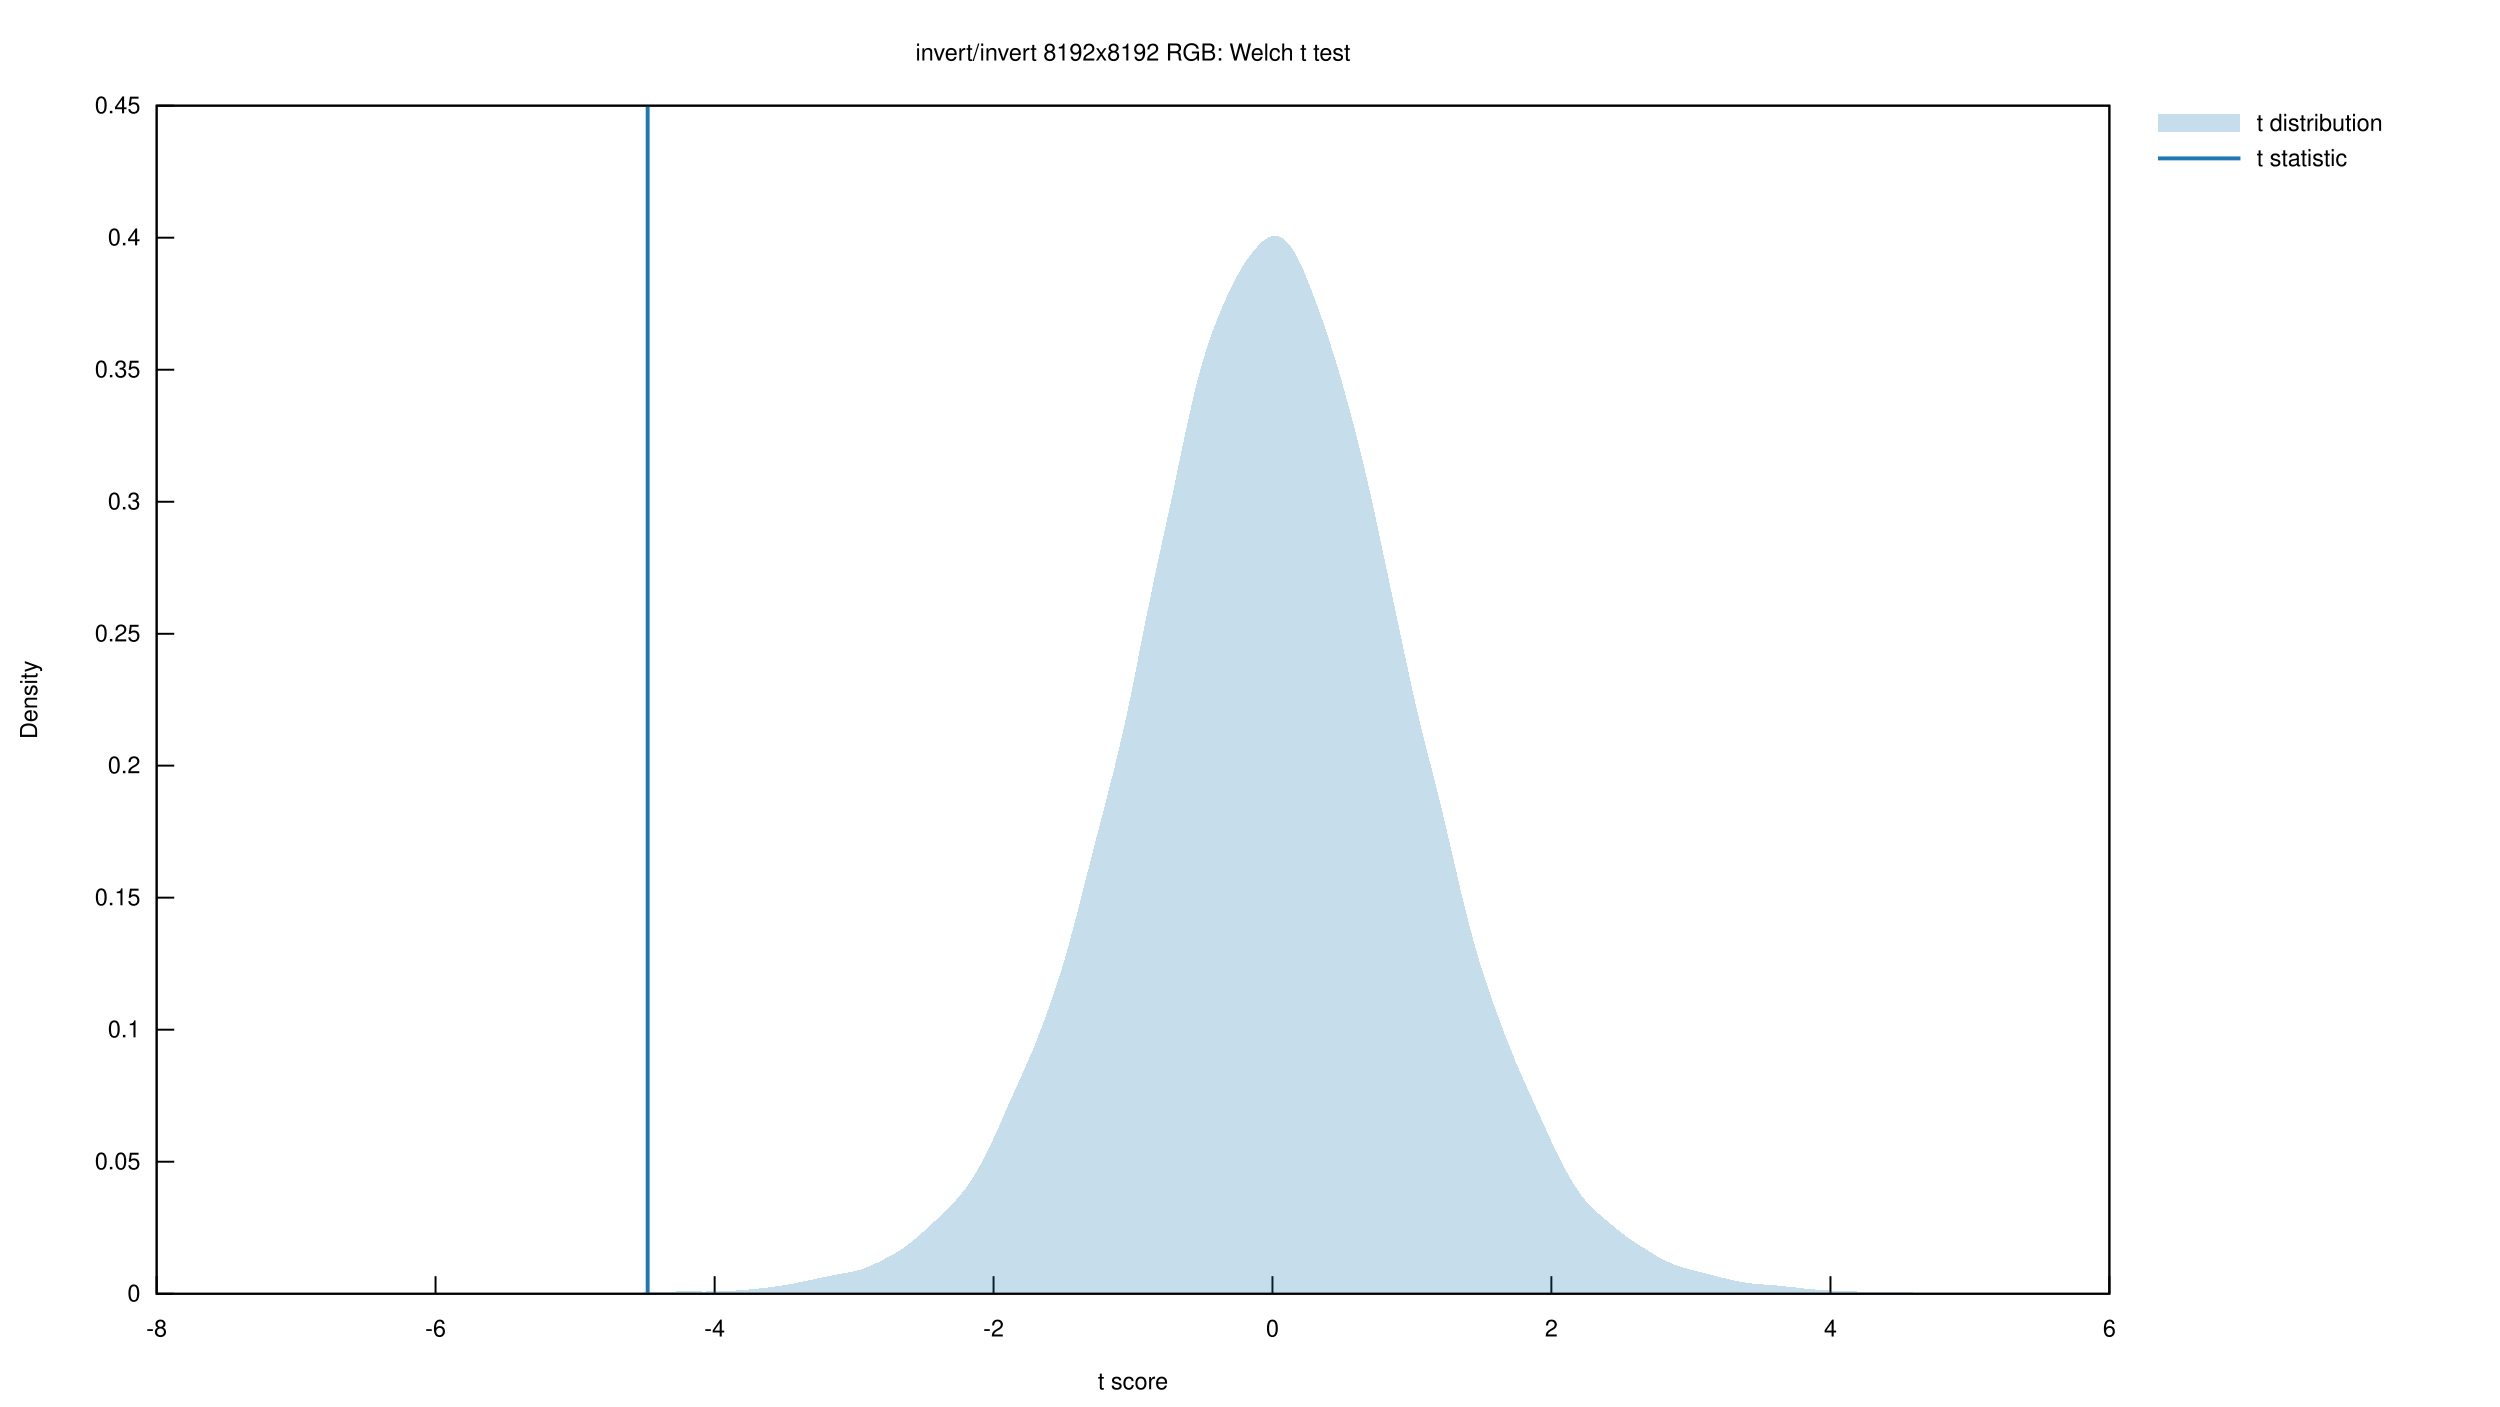
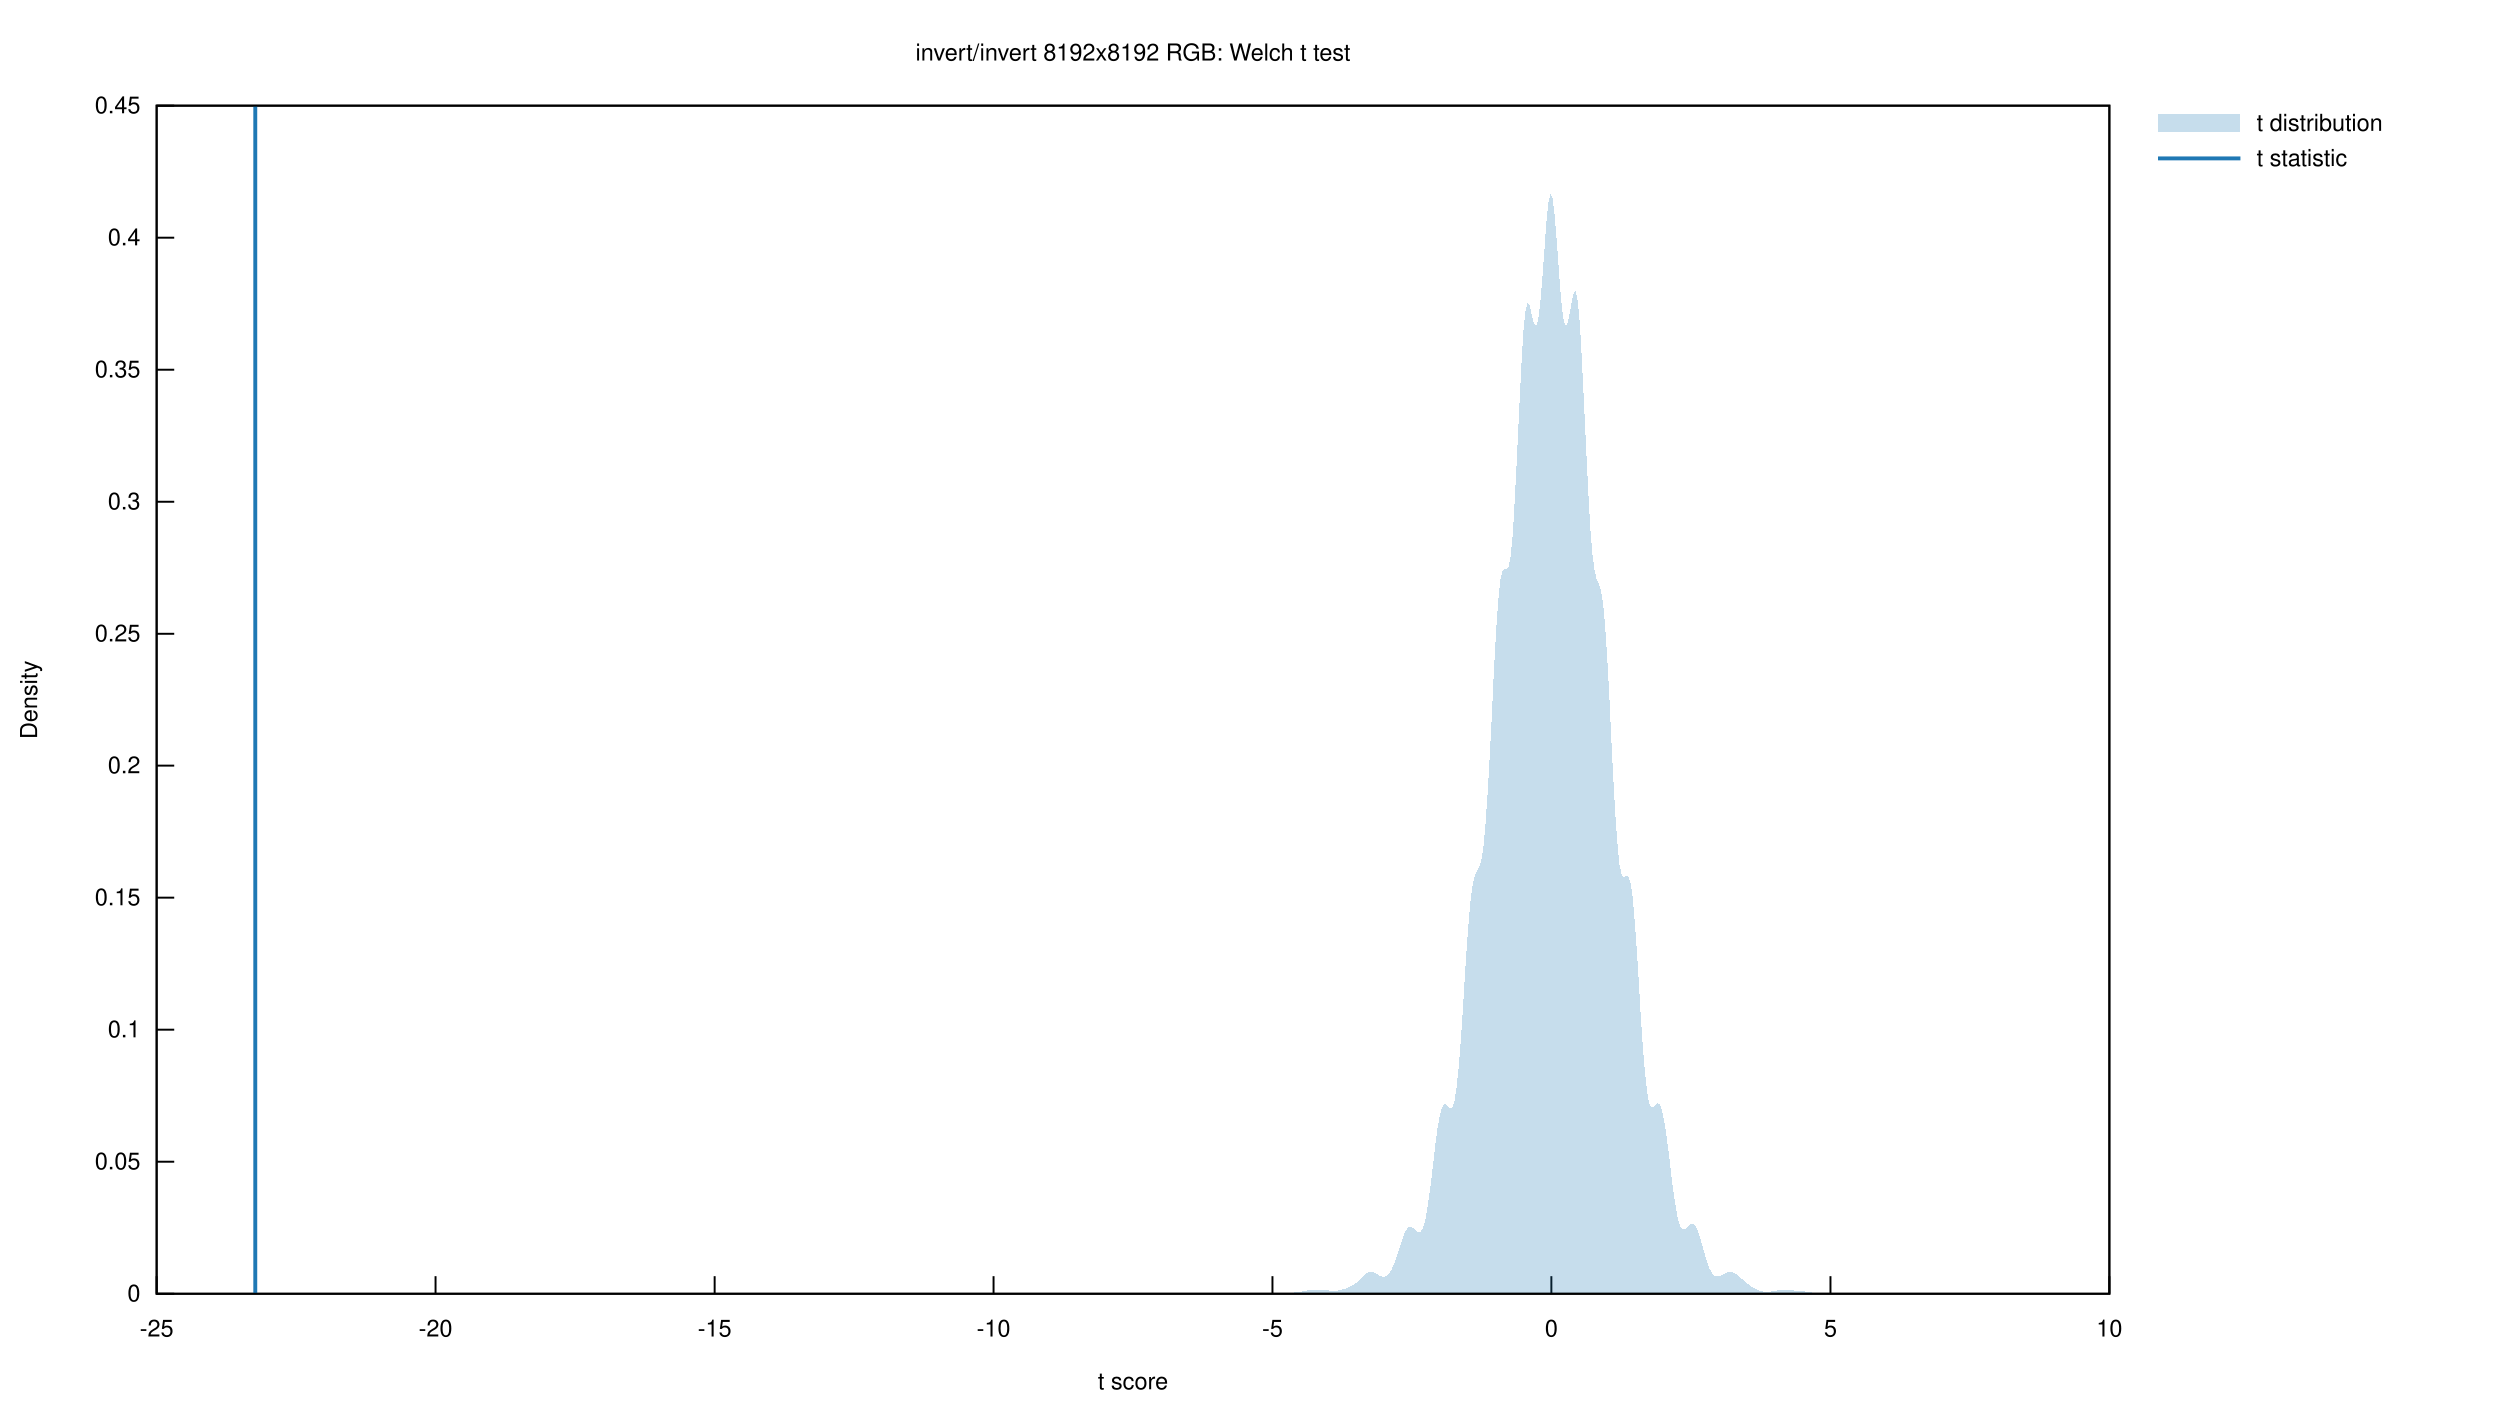
<svg xmlns="http://www.w3.org/2000/svg" xmlns:xlink="http://www.w3.org/1999/xlink" viewBox="0 0 1280 720">
  <g id="gnuplot_canvas">
    <rect x="0" y="0" width="1280" height="720" fill="none" />
    <defs>
      <circle id="gpDot" r="0.5" stroke-width="0.5" stroke="currentColor" />
      <path id="gpPt0" stroke-width="0.222" stroke="currentColor" d="M-1,0 h2 M0,-1 v2" />
      <path id="gpPt1" stroke-width="0.222" stroke="currentColor" d="M-1,-1 L1,1 M1,-1 L-1,1" />
      <path id="gpPt2" stroke-width="0.222" stroke="currentColor" d="M-1,0 L1,0 M0,-1 L0,1 M-1,-1 L1,1 M-1,1 L1,-1" />
      <rect id="gpPt3" stroke-width="0.222" stroke="currentColor" x="-1" y="-1" width="2" height="2" />
      <rect id="gpPt4" stroke-width="0.222" stroke="currentColor" fill="currentColor" x="-1" y="-1" width="2" height="2" />
      <circle id="gpPt5" stroke-width="0.222" stroke="currentColor" cx="0" cy="0" r="1" />
      <use xlink:href="#gpPt5" id="gpPt6" fill="currentColor" stroke="none" />
      <path id="gpPt7" stroke-width="0.222" stroke="currentColor" d="M0,-1.33 L-1.33,0.67 L1.33,0.67 z" />
      <use xlink:href="#gpPt7" id="gpPt8" fill="currentColor" stroke="none" />
      <use xlink:href="#gpPt7" id="gpPt9" stroke="currentColor" transform="rotate(180)" />
      <use xlink:href="#gpPt9" id="gpPt10" fill="currentColor" stroke="none" />
      <use xlink:href="#gpPt3" id="gpPt11" stroke="currentColor" transform="rotate(45)" />
      <use xlink:href="#gpPt11" id="gpPt12" fill="currentColor" stroke="none" />
      <path id="gpPt13" stroke-width="0.222" stroke="currentColor" d="M0,1.330 L1.265,0.411 L0.782,-1.067 L-0.782,-1.076 L-1.265,0.411 z" />
      <use xlink:href="#gpPt13" id="gpPt14" fill="currentColor" stroke="none" />
      <filter id="textbox" filterUnits="objectBoundingBox" x="0" y="0" height="1" width="1">
        <feFlood flood-color="white" flood-opacity="1" result="bgnd" />
        <feComposite in="SourceGraphic" in2="bgnd" operator="atop" />
      </filter>
      <filter id="greybox" filterUnits="objectBoundingBox" x="0" y="0" height="1" width="1">
        <feFlood flood-color="lightgrey" flood-opacity="1" result="grey" />
        <feComposite in="SourceGraphic" in2="grey" operator="atop" />
      </filter>
    </defs>
    <g fill="none" color="white" stroke="currentColor" stroke-width="1.00" stroke-linecap="butt" stroke-linejoin="miter">
</g>
    <g fill="none" color="black" stroke="currentColor" stroke-width="1.00" stroke-linecap="butt" stroke-linejoin="miter">
      <path stroke="black" d="M80.2,662.4 L89.2,662.4  " />
      <g transform="translate(71.9,666.3)" stroke="none" fill="black" font-family="Helvetica" font-size="12.00" text-anchor="end">
        <text>
          <tspan font-family="Helvetica"> 0</tspan>
        </text>
      </g>
    </g>
    <g fill="none" color="black" stroke="currentColor" stroke-width="1.00" stroke-linecap="butt" stroke-linejoin="miter">
      <path stroke="black" d="M80.2,594.8 L89.2,594.8  " />
      <g transform="translate(71.9,598.7)" stroke="none" fill="black" font-family="Helvetica" font-size="12.00" text-anchor="end">
        <text>
          <tspan font-family="Helvetica"> 0.05</tspan>
        </text>
      </g>
    </g>
    <g fill="none" color="black" stroke="currentColor" stroke-width="1.00" stroke-linecap="butt" stroke-linejoin="miter">
      <path stroke="black" d="M80.2,527.2 L89.2,527.2  " />
      <g transform="translate(71.9,531.1)" stroke="none" fill="black" font-family="Helvetica" font-size="12.00" text-anchor="end">
        <text>
          <tspan font-family="Helvetica"> 0.1</tspan>
        </text>
      </g>
    </g>
    <g fill="none" color="black" stroke="currentColor" stroke-width="1.00" stroke-linecap="butt" stroke-linejoin="miter">
      <path stroke="black" d="M80.2,459.6 L89.2,459.6  " />
      <g transform="translate(71.9,463.5)" stroke="none" fill="black" font-family="Helvetica" font-size="12.00" text-anchor="end">
        <text>
          <tspan font-family="Helvetica"> 0.15</tspan>
        </text>
      </g>
    </g>
    <g fill="none" color="black" stroke="currentColor" stroke-width="1.00" stroke-linecap="butt" stroke-linejoin="miter">
      <path stroke="black" d="M80.2,392.0 L89.2,392.0  " />
      <g transform="translate(71.9,395.9)" stroke="none" fill="black" font-family="Helvetica" font-size="12.00" text-anchor="end">
        <text>
          <tspan font-family="Helvetica"> 0.2</tspan>
        </text>
      </g>
    </g>
    <g fill="none" color="black" stroke="currentColor" stroke-width="1.00" stroke-linecap="butt" stroke-linejoin="miter">
      <path stroke="black" d="M80.2,324.5 L89.2,324.5  " />
      <g transform="translate(71.9,328.4)" stroke="none" fill="black" font-family="Helvetica" font-size="12.00" text-anchor="end">
        <text>
          <tspan font-family="Helvetica"> 0.25</tspan>
        </text>
      </g>
    </g>
    <g fill="none" color="black" stroke="currentColor" stroke-width="1.00" stroke-linecap="butt" stroke-linejoin="miter">
      <path stroke="black" d="M80.2,256.9 L89.2,256.9  " />
      <g transform="translate(71.9,260.8)" stroke="none" fill="black" font-family="Helvetica" font-size="12.00" text-anchor="end">
        <text>
          <tspan font-family="Helvetica"> 0.3</tspan>
        </text>
      </g>
    </g>
    <g fill="none" color="black" stroke="currentColor" stroke-width="1.00" stroke-linecap="butt" stroke-linejoin="miter">
      <path stroke="black" d="M80.2,189.3 L89.2,189.3  " />
      <g transform="translate(71.9,193.2)" stroke="none" fill="black" font-family="Helvetica" font-size="12.00" text-anchor="end">
        <text>
          <tspan font-family="Helvetica"> 0.35</tspan>
        </text>
      </g>
    </g>
    <g fill="none" color="black" stroke="currentColor" stroke-width="1.00" stroke-linecap="butt" stroke-linejoin="miter">
      <path stroke="black" d="M80.2,121.7 L89.2,121.7  " />
      <g transform="translate(71.9,125.6)" stroke="none" fill="black" font-family="Helvetica" font-size="12.00" text-anchor="end">
        <text>
          <tspan font-family="Helvetica"> 0.4</tspan>
        </text>
      </g>
    </g>
    <g fill="none" color="black" stroke="currentColor" stroke-width="1.00" stroke-linecap="butt" stroke-linejoin="miter">
      <path stroke="black" d="M80.2,54.1 L89.2,54.1  " />
      <g transform="translate(71.9,58.0)" stroke="none" fill="black" font-family="Helvetica" font-size="12.00" text-anchor="end">
        <text>
          <tspan font-family="Helvetica"> 0.45</tspan>
        </text>
      </g>
    </g>
    <g fill="none" color="black" stroke="currentColor" stroke-width="1.00" stroke-linecap="butt" stroke-linejoin="miter">
      <path stroke="black" d="M80.2,662.4 L80.2,653.4  " />
      <g transform="translate(80.2,684.3)" stroke="none" fill="black" font-family="Helvetica" font-size="12.00" text-anchor="middle">
        <text>
-           <tspan font-family="Helvetica">-8</tspan>
+           <tspan font-family="Helvetica">-25</tspan>
        </text>
      </g>
    </g>
    <g fill="none" color="black" stroke="currentColor" stroke-width="1.00" stroke-linecap="butt" stroke-linejoin="miter">
      <path stroke="black" d="M223.0,662.4 L223.0,653.4  " />
      <g transform="translate(223.0,684.3)" stroke="none" fill="black" font-family="Helvetica" font-size="12.00" text-anchor="middle">
        <text>
-           <tspan font-family="Helvetica">-6</tspan>
+           <tspan font-family="Helvetica">-20</tspan>
        </text>
      </g>
    </g>
    <g fill="none" color="black" stroke="currentColor" stroke-width="1.00" stroke-linecap="butt" stroke-linejoin="miter">
      <path stroke="black" d="M365.9,662.4 L365.9,653.4  " />
      <g transform="translate(365.9,684.3)" stroke="none" fill="black" font-family="Helvetica" font-size="12.00" text-anchor="middle">
        <text>
-           <tspan font-family="Helvetica">-4</tspan>
+           <tspan font-family="Helvetica">-15</tspan>
        </text>
      </g>
    </g>
    <g fill="none" color="black" stroke="currentColor" stroke-width="1.00" stroke-linecap="butt" stroke-linejoin="miter">
      <path stroke="black" d="M508.7,662.4 L508.7,653.4  " />
      <g transform="translate(508.7,684.3)" stroke="none" fill="black" font-family="Helvetica" font-size="12.00" text-anchor="middle">
        <text>
-           <tspan font-family="Helvetica">-2</tspan>
+           <tspan font-family="Helvetica">-10</tspan>
        </text>
      </g>
    </g>
    <g fill="none" color="black" stroke="currentColor" stroke-width="1.00" stroke-linecap="butt" stroke-linejoin="miter">
      <path stroke="black" d="M651.5,662.4 L651.5,653.4  " />
      <g transform="translate(651.5,684.3)" stroke="none" fill="black" font-family="Helvetica" font-size="12.00" text-anchor="middle">
        <text>
-           <tspan font-family="Helvetica"> 0</tspan>
+           <tspan font-family="Helvetica">-5</tspan>
        </text>
      </g>
    </g>
    <g fill="none" color="black" stroke="currentColor" stroke-width="1.00" stroke-linecap="butt" stroke-linejoin="miter">
      <path stroke="black" d="M794.3,662.4 L794.3,653.4  " />
      <g transform="translate(794.3,684.3)" stroke="none" fill="black" font-family="Helvetica" font-size="12.00" text-anchor="middle">
        <text>
-           <tspan font-family="Helvetica"> 2</tspan>
+           <tspan font-family="Helvetica"> 0</tspan>
        </text>
      </g>
    </g>
    <g fill="none" color="black" stroke="currentColor" stroke-width="1.00" stroke-linecap="butt" stroke-linejoin="miter">
      <path stroke="black" d="M937.2,662.4 L937.2,653.4  " />
      <g transform="translate(937.2,684.3)" stroke="none" fill="black" font-family="Helvetica" font-size="12.00" text-anchor="middle">
        <text>
-           <tspan font-family="Helvetica"> 4</tspan>
+           <tspan font-family="Helvetica"> 5</tspan>
        </text>
      </g>
    </g>
    <g fill="none" color="black" stroke="currentColor" stroke-width="1.00" stroke-linecap="butt" stroke-linejoin="miter">
      <path stroke="black" d="M1080.0,662.4 L1080.0,653.4  " />
      <g transform="translate(1080.0,684.3)" stroke="none" fill="black" font-family="Helvetica" font-size="12.00" text-anchor="middle">
        <text>
-           <tspan font-family="Helvetica"> 6</tspan>
+           <tspan font-family="Helvetica"> 10</tspan>
        </text>
      </g>
    </g>
    <g fill="none" color="black" stroke="currentColor" stroke-width="1.00" stroke-linecap="butt" stroke-linejoin="miter">
</g>
    <g fill="none" color="black" stroke="currentColor" stroke-width="1.00" stroke-linecap="butt" stroke-linejoin="miter">
      <path stroke="black" d="M80.2,54.1 L80.2,662.4 L1080.0,662.4 L1080.0,54.1 L80.2,54.1 Z  " />
    </g>
    <g fill="none" color="black" stroke="currentColor" stroke-width="1.00" stroke-linecap="butt" stroke-linejoin="miter">
      <g transform="translate(19.0,358.3) rotate(270)" stroke="none" fill="black" font-family="Helvetica" font-size="12.00" text-anchor="middle">
        <text>
          <tspan font-family="Helvetica">Density</tspan>
        </text>
      </g>
    </g>
    <g fill="none" color="black" stroke="currentColor" stroke-width="1.00" stroke-linecap="butt" stroke-linejoin="miter">
      <g transform="translate(580.1,711.3)" stroke="none" fill="black" font-family="Helvetica" font-size="12.00" text-anchor="middle">
        <text>
          <tspan font-family="Helvetica">t score</tspan>
        </text>
      </g>
    </g>
    <g fill="none" color="black" stroke="currentColor" stroke-width="1.00" stroke-linecap="butt" stroke-linejoin="miter">
      <g transform="translate(580.1,31.0)" stroke="none" fill="black" font-family="Helvetica" font-size="12.00" text-anchor="middle">
        <text>
          <tspan font-family="Helvetica">invert/invert 8192x8192 RGB: Welch t test</tspan>
        </text>
      </g>
    </g>
    <g fill="none" color="black" stroke="currentColor" stroke-width="1.00" stroke-linecap="butt" stroke-linejoin="miter">
</g>
    <g id="gnuplot_plot_1">
      <g fill="none" color="black" stroke="currentColor" stroke-width="1.00" stroke-linecap="butt" stroke-linejoin="miter">
        <g transform="translate(1155.4,67.0)" stroke="none" fill="black" font-family="Helvetica" font-size="12.00" text-anchor="start">
          <text>
            <tspan font-family="Helvetica">t distribution</tspan>
          </text>
        </g>
      </g>
      <g fill="none" color="black" stroke="currentColor" stroke-width="1.00" stroke-linecap="butt" stroke-linejoin="miter">
        <g stroke="none" shape-rendering="crispEdges">
          <polygon fill="rgb( 31, 120, 180)" fill-opacity="0.25" points="1104.9,67.6 1147.1,67.6 1147.1,58.6 1104.9,58.6 " />
-           <polygon fill="rgb( 31, 120, 180)" fill-opacity="0.25" points="133.6,662.4 135.5,662.4 137.4,662.4 139.3,662.4 141.2,662.4 143.1,662.4 145.0,662.4 146.9,662.4 148.7,662.4 150.6,662.4 152.5,662.4 154.4,662.4 156.3,662.4 158.2,662.4 160.1,662.4 162.0,662.4 163.9,662.4 165.8,662.4 167.6,662.4 169.5,662.4 171.4,662.4 173.3,662.4 175.2,662.4 177.1,662.4 179.0,662.4 180.9,662.4 182.8,662.4 184.6,662.4 186.5,662.4 188.4,662.4 190.3,662.4 192.2,662.4 194.1,662.4 196.0,662.4 197.9,662.4 199.8,662.4 201.6,662.4 203.5,662.4 205.4,662.4 207.3,662.4 209.2,662.4 211.1,662.4 213.0,662.4 214.9,662.4 216.8,662.4 218.6,662.4 220.5,662.4 222.4,662.4 224.3,662.3 226.2,662.3 228.1,662.3 230.0,662.3 231.9,662.3 233.8,662.3 235.6,662.3 237.5,662.3 239.4,662.3 241.3,662.3 243.2,662.3 245.1,662.3 247.0,662.3 248.9,662.3 250.8,662.3 252.7,662.3 254.5,662.2 256.4,662.2 258.3,662.2 260.2,662.2 262.1,662.2 264.0,662.2 265.9,662.2 267.8,662.2 269.7,662.2 271.5,662.2 273.4,662.2 275.3,662.2 277.2,662.2 279.1,662.2 281.0,662.2 282.9,662.2 284.8,662.2 286.7,662.2 288.5,662.2 290.4,662.2 292.3,662.2 294.2,662.1 296.1,662.1 298.0,662.1 299.9,662.0 301.8,662.0 303.7,662.0 305.5,661.9 307.4,661.9 309.3,661.9 311.2,661.8 313.1,661.8 315.0,661.8 316.9,661.8 318.8,661.8 320.7,661.8 322.5,661.8 324.4,661.8 326.3,661.8 328.2,661.8 330.1,661.7 332.0,661.7 333.9,661.7 335.8,661.6 337.7,661.5 339.6,661.5 341.4,661.4 343.3,661.3 345.2,661.3 347.1,661.2 349.0,661.2 350.9,661.2 352.8,661.2 354.7,661.2 356.6,661.2 358.4,661.2 360.3,661.3 362.2,661.2 364.1,661.2 366.0,661.2 367.9,661.2 369.8,661.1 371.7,661.0 373.6,660.9 375.4,660.8 377.3,660.7 379.2,660.6 381.1,660.4 383.0,660.3 384.9,660.1 386.8,659.9 388.7,659.7 390.6,659.5 392.4,659.3 394.3,659.0 396.2,658.8 398.1,658.5 400.0,658.2 401.9,657.9 403.8,657.6 405.7,657.3 407.6,656.9 409.4,656.5 411.3,656.1 413.2,655.7 415.1,655.3 417.0,654.9 418.9,654.5 420.8,654.1 422.7,653.7 424.6,653.3 426.5,652.9 428.3,652.6 430.2,652.2 432.1,651.9 434.0,651.6 435.9,651.2 437.8,650.8 439.7,650.3 441.6,649.7 443.5,649.0 445.3,648.2 447.2,647.4 449.1,646.5 451.0,645.6 452.9,644.6 454.8,643.6 456.7,642.6 458.6,641.5 460.5,640.3 462.3,639.1 464.2,637.7 466.1,636.3 468.0,634.8 469.9,633.2 471.8,631.5 473.7,629.8 475.6,628.1 477.5,626.3 479.3,624.6 481.2,622.8 483.1,621.0 485.0,619.1 486.9,617.2 488.8,615.2 490.7,613.0 492.6,610.8 494.5,608.3 496.3,605.7 498.2,602.8 500.1,599.7 502.0,596.3 503.9,592.8 505.8,589.0 507.7,585.0 509.6,580.9 511.5,576.7 513.4,572.4 515.2,568.1 517.1,563.8 519.0,559.6 520.9,555.4 522.8,551.2 524.7,546.9 526.6,542.6 528.5,538.2 530.4,533.6 532.2,528.8 534.1,523.9 536.0,518.7 537.9,513.4 539.8,507.9 541.7,502.1 543.6,496.1 545.5,489.8 547.4,483.1 549.2,476.2 551.1,469.1 553.0,461.7 554.9,454.2 556.8,446.7 558.7,439.2 560.6,431.8 562.5,424.6 564.4,417.4 566.2,410.2 568.1,403.0 570.0,395.5 571.9,387.8 573.8,379.7 575.7,371.3 577.6,362.5 579.5,353.4 581.4,344.1 583.2,334.6 585.1,325.1 587.0,315.6 588.9,306.3 590.8,297.1 592.7,288.2 594.6,279.4 596.5,270.7 598.4,262.0 600.3,253.3 602.1,244.4 604.0,235.4 605.9,226.4 607.8,217.5 609.7,209.0 611.6,200.8 613.5,193.3 615.4,186.4 617.3,180.1 619.1,174.4 621.0,169.1 622.9,164.2 624.8,159.5 626.7,155.1 628.6,150.9 630.5,146.9 632.4,143.2 634.3,139.7 636.1,136.5 638.0,133.6 639.9,130.9 641.8,128.5 643.7,126.3 645.6,124.3 647.5,122.7 649.4,121.6 651.3,120.8 653.1,120.7 655.0,121.1 656.9,122.1 658.8,123.8 660.7,126.1 662.6,128.9 664.5,132.3 666.4,136.2 668.3,140.5 670.1,145.1 672.0,150.0 673.9,155.0 675.8,160.3 677.7,165.7 679.6,171.3 681.5,177.2 683.4,183.2 685.3,189.5 687.2,196.0 689.0,202.6 690.9,209.4 692.8,216.5 694.7,223.8 696.6,231.4 698.5,239.2 700.4,247.4 702.3,255.8 704.2,264.3 706.0,273.0 707.9,281.8 709.8,290.7 711.7,299.7 713.6,308.6 715.5,317.6 717.4,326.6 719.3,335.5 721.2,344.2 723.0,352.7 724.9,361.0 726.8,369.0 728.7,376.7 730.6,384.3 732.5,391.7 734.4,399.1 736.3,406.6 738.2,414.3 740.0,422.1 741.9,430.2 743.8,438.3 745.7,446.5 747.6,454.7 749.5,462.6 751.4,470.2 753.3,477.5 755.2,484.3 757.0,490.7 758.9,496.7 760.8,502.5 762.7,508.1 764.6,513.6 766.5,518.9 768.4,524.1 770.3,529.2 772.2,534.1 774.1,538.8 775.9,543.4 777.8,547.8 779.7,552.0 781.6,556.3 783.5,560.5 785.4,564.7 787.3,568.9 789.2,573.1 791.1,577.3 792.9,581.4 794.8,585.4 796.7,589.4 798.6,593.2 800.5,597.0 802.4,600.5 804.3,603.9 806.2,607.0 808.1,609.9 809.9,612.4 811.8,614.7 813.7,616.8 815.6,618.7 817.5,620.5 819.4,622.2 821.3,623.8 823.2,625.4 825.1,627.0 826.9,628.6 828.8,630.1 830.7,631.6 832.6,633.0 834.5,634.3 836.4,635.6 838.3,636.8 840.2,638.1 842.1,639.3 843.9,640.5 845.8,641.6 847.7,642.8 849.6,643.9 851.5,644.9 853.4,645.8 855.3,646.6 857.2,647.4 859.1,648.1 861.0,648.7 862.8,649.2 864.7,649.8 866.6,650.3 868.5,650.8 870.4,651.2 872.3,651.7 874.2,652.2 876.1,652.7 878.0,653.2 879.8,653.7 881.7,654.2 883.6,654.6 885.5,655.1 887.4,655.5 889.3,655.9 891.2,656.3 893.1,656.6 895.0,656.9 896.8,657.1 898.7,657.3 900.6,657.5 902.5,657.6 904.4,657.8 906.3,657.9 908.2,658.0 910.1,658.2 912.0,658.4 913.8,658.6 915.7,658.8 917.6,659.0 919.5,659.2 921.4,659.5 923.3,659.7 925.2,659.9 927.1,660.1 929.0,660.2 930.8,660.4 932.7,660.5 934.6,660.6 936.5,660.7 938.4,660.8 940.3,660.9 942.2,661.0 944.1,661.0 946.0,661.1 947.9,661.2 949.7,661.2 951.6,661.3 953.5,661.4 955.4,661.5 957.3,661.6 959.2,661.6 961.1,661.7 963.0,661.7 964.9,661.7 966.7,661.7 968.6,661.7 970.5,661.7 972.4,661.7 974.3,661.7 976.2,661.7 978.1,661.7 980.0,661.8 981.9,661.8 983.7,661.9 985.6,661.9 987.5,662.0 989.4,662.1 991.3,662.1 993.2,662.1 995.1,662.2 997.0,662.2 998.9,662.2 1000.7,662.2 1002.6,662.2 1004.5,662.2 1006.4,662.2 1008.3,662.2 1010.2,662.2 1012.1,662.2 1014.0,662.2 1015.9,662.2 1017.8,662.2 1019.6,662.2 1021.5,662.2 1023.4,662.2 1025.3,662.2 1027.2,662.2 1029.1,662.2 1031.0,662.2 1032.9,662.2 1034.8,662.2 1036.6,662.2 1038.5,662.2 1040.4,662.2 1042.3,662.2 1044.2,662.2 1046.1,662.2 1048.0,662.3 1049.9,662.3 1051.8,662.3 1053.6,662.3 1055.5,662.3 1057.4,662.3 1059.3,662.3 1061.2,662.4 1063.1,662.4 1065.0,662.4 1066.9,662.4 1068.8,662.4 1070.6,662.4 1072.5,662.4 1074.4,662.4 1076.3,662.4 1076.3,662.4 1074.4,662.4 1072.5,662.4 1070.6,662.4 1068.8,662.4 1066.9,662.4 1065.0,662.4 1063.1,662.4 1061.2,662.4 1059.3,662.4 1057.4,662.4 1055.5,662.4 1053.6,662.4 1051.8,662.4 1049.9,662.4 1048.0,662.4 1046.1,662.4 1044.2,662.4 1042.3,662.4 1040.4,662.4 1038.5,662.4 1036.6,662.4 1034.8,662.4 1032.9,662.4 1031.0,662.4 1029.1,662.4 1027.2,662.4 1025.3,662.4 1023.4,662.4 1021.5,662.4 1019.6,662.4 1017.8,662.4 1015.9,662.4 1014.0,662.4 1012.1,662.4 1010.2,662.4 1008.3,662.4 1006.4,662.4 1004.5,662.4 1002.6,662.4 1000.7,662.4 998.9,662.4 997.0,662.4 995.1,662.4 993.2,662.4 991.3,662.4 989.4,662.4 987.5,662.4 985.6,662.4 983.7,662.4 981.9,662.4 980.0,662.4 978.1,662.4 976.2,662.4 974.3,662.4 972.4,662.4 970.5,662.4 968.6,662.4 966.7,662.4 964.9,662.4 963.0,662.4 961.1,662.4 959.2,662.4 957.3,662.4 955.4,662.4 953.5,662.4 951.6,662.4 949.7,662.4 947.9,662.4 946.0,662.4 944.1,662.4 942.2,662.4 940.3,662.4 938.4,662.4 936.5,662.4 934.6,662.4 932.7,662.4 930.8,662.4 929.0,662.4 927.1,662.4 925.2,662.4 923.3,662.4 921.4,662.4 919.5,662.4 917.6,662.4 915.7,662.4 913.8,662.4 912.0,662.4 910.1,662.4 908.2,662.4 906.3,662.4 904.4,662.4 902.5,662.4 900.6,662.4 898.7,662.4 896.8,662.4 895.0,662.4 893.1,662.4 891.2,662.4 889.3,662.4 887.4,662.4 885.5,662.4 883.6,662.4 881.7,662.4 879.8,662.4 878.0,662.4 876.1,662.4 874.2,662.4 872.3,662.4 870.4,662.4 868.5,662.4 866.6,662.4 864.7,662.4 862.8,662.4 861.0,662.4 859.1,662.4 857.2,662.4 855.3,662.4 853.4,662.4 851.5,662.4 849.6,662.4 847.7,662.4 845.8,662.4 843.9,662.4 842.1,662.4 840.2,662.4 838.3,662.4 836.4,662.4 834.5,662.4 832.6,662.4 830.7,662.4 828.8,662.4 826.9,662.4 825.1,662.4 823.2,662.4 821.3,662.4 819.4,662.4 817.5,662.4 815.6,662.4 813.7,662.4 811.8,662.4 809.9,662.4 808.1,662.4 806.2,662.4 804.3,662.4 802.4,662.4 800.5,662.4 798.6,662.4 796.7,662.4 794.8,662.4 792.9,662.4 791.1,662.4 789.2,662.4 787.3,662.4 785.4,662.4 783.5,662.4 781.6,662.4 779.7,662.4 777.8,662.4 775.9,662.4 774.1,662.4 772.2,662.4 770.3,662.4 768.4,662.4 766.5,662.4 764.6,662.4 762.7,662.4 760.8,662.4 758.9,662.4 757.0,662.4 755.2,662.4 753.3,662.4 751.4,662.4 749.5,662.4 747.6,662.4 745.7,662.4 743.8,662.4 741.9,662.4 740.0,662.4 738.2,662.4 736.3,662.4 734.4,662.4 732.5,662.4 730.6,662.4 728.7,662.4 726.8,662.4 724.9,662.4 723.0,662.4 721.2,662.4 719.3,662.4 717.4,662.4 715.5,662.4 713.6,662.4 711.7,662.4 709.8,662.4 707.9,662.4 706.0,662.4 704.2,662.4 702.3,662.4 700.4,662.4 698.5,662.4 696.6,662.4 694.7,662.4 692.8,662.4 690.9,662.4 689.0,662.4 687.2,662.4 685.3,662.4 683.4,662.4 681.5,662.4 679.6,662.4 677.7,662.4 675.8,662.4 673.9,662.4 672.0,662.4 670.1,662.4 668.3,662.4 666.4,662.4 664.5,662.4 662.6,662.4 660.7,662.4 658.8,662.4 656.9,662.4 655.0,662.4 653.1,662.4 651.3,662.4 649.4,662.4 647.5,662.4 645.6,662.4 643.7,662.4 641.8,662.4 639.9,662.4 638.0,662.4 636.1,662.4 634.3,662.4 632.4,662.4 630.5,662.4 628.6,662.4 626.7,662.4 624.8,662.4 622.9,662.4 621.0,662.4 619.1,662.4 617.3,662.4 615.4,662.4 613.5,662.4 611.6,662.4 609.7,662.4 607.8,662.4 605.9,662.4 604.0,662.4 602.1,662.4 600.3,662.4 598.4,662.4 596.5,662.4 594.6,662.4 592.7,662.4 590.8,662.4 588.9,662.4 587.0,662.4 585.1,662.4 583.2,662.4 581.4,662.4 579.5,662.4 577.6,662.4 575.7,662.4 573.8,662.4 571.9,662.4 570.0,662.4 568.1,662.4 566.2,662.4 564.4,662.4 562.5,662.4 560.6,662.4 558.7,662.4 556.8,662.4 554.9,662.4 553.0,662.4 551.1,662.4 549.2,662.4 547.4,662.4 545.5,662.4 543.6,662.4 541.7,662.4 539.8,662.4 537.9,662.4 536.0,662.4 534.1,662.4 532.2,662.4 530.4,662.4 528.5,662.4 526.6,662.4 524.7,662.4 522.8,662.4 520.9,662.4 519.0,662.4 517.1,662.4 515.2,662.4 513.4,662.4 511.5,662.4 509.6,662.4 507.7,662.4 505.8,662.4 503.9,662.4 502.0,662.4 500.1,662.4 498.2,662.4 496.3,662.4 494.5,662.4 492.6,662.4 490.7,662.4 488.8,662.4 486.9,662.4 485.0,662.4 483.1,662.4 481.2,662.4 479.3,662.4 477.5,662.4 475.6,662.4 473.7,662.4 471.8,662.4 469.9,662.4 468.0,662.4 466.1,662.4 464.2,662.4 462.3,662.4 460.5,662.4 458.6,662.4 456.7,662.4 454.8,662.4 452.9,662.4 451.0,662.4 449.1,662.4 447.2,662.4 445.3,662.4 443.5,662.4 441.6,662.4 439.7,662.4 437.8,662.4 435.9,662.4 434.0,662.4 432.1,662.4 430.2,662.4 428.3,662.4 426.5,662.4 424.6,662.4 422.7,662.4 420.8,662.4 418.9,662.4 417.0,662.4 415.1,662.4 413.2,662.4 411.3,662.4 409.4,662.4 407.6,662.4 405.7,662.4 403.8,662.4 401.9,662.4 400.0,662.4 398.1,662.4 396.2,662.4 394.3,662.4 392.4,662.4 390.6,662.4 388.7,662.4 386.8,662.4 384.9,662.4 383.0,662.4 381.1,662.4 379.2,662.4 377.3,662.4 375.4,662.4 373.6,662.4 371.7,662.4 369.8,662.4 367.9,662.4 366.0,662.4 364.1,662.4 362.2,662.4 360.3,662.4 358.4,662.4 356.6,662.4 354.7,662.4 352.8,662.4 350.9,662.4 349.0,662.4 347.1,662.4 345.2,662.4 343.3,662.4 341.4,662.4 339.6,662.4 337.7,662.4 335.8,662.4 333.9,662.4 332.0,662.4 330.1,662.4 328.2,662.4 326.3,662.4 324.4,662.4 322.5,662.4 320.7,662.4 318.8,662.4 316.9,662.4 315.0,662.4 313.1,662.4 311.2,662.4 309.3,662.4 307.4,662.4 305.5,662.4 303.7,662.4 301.8,662.4 299.9,662.4 298.0,662.4 296.1,662.4 294.2,662.4 292.3,662.4 290.4,662.4 288.5,662.4 286.7,662.4 284.8,662.4 282.9,662.4 281.0,662.4 279.1,662.4 277.2,662.4 275.3,662.4 273.4,662.4 271.5,662.4 269.7,662.4 267.8,662.4 265.9,662.4 264.0,662.4 262.1,662.4 260.2,662.4 258.3,662.4 256.4,662.4 254.5,662.4 252.7,662.4 250.8,662.4 248.9,662.4 247.0,662.4 245.1,662.4 243.2,662.4 241.3,662.4 239.4,662.4 237.5,662.4 235.6,662.4 233.8,662.4 231.9,662.4 230.0,662.4 228.1,662.4 226.2,662.4 224.3,662.4 222.4,662.4 220.5,662.4 218.6,662.4 216.8,662.4 214.9,662.4 213.0,662.4 211.1,662.4 209.2,662.4 207.3,662.4 205.4,662.4 203.5,662.4 201.6,662.4 199.8,662.4 197.9,662.4 196.0,662.4 194.1,662.4 192.2,662.4 190.3,662.4 188.4,662.4 186.5,662.4 184.6,662.4 182.8,662.4 180.9,662.4 179.0,662.4 177.1,662.4 175.2,662.4 173.3,662.4 171.4,662.4 169.5,662.4 167.6,662.4 165.8,662.4 163.9,662.4 162.0,662.4 160.1,662.4 158.2,662.4 156.3,662.4 154.4,662.4 152.5,662.4 150.6,662.4 148.7,662.4 146.9,662.4 145.0,662.4 143.1,662.4 141.2,662.4 139.3,662.4 137.4,662.4 135.5,662.4 133.6,662.4 " />
+           <polygon fill="rgb( 31, 120, 180)" fill-opacity="0.25" points="532.4,662.4 533.4,662.4 534.5,662.4 535.6,662.4 536.7,662.4 537.7,662.4 538.8,662.3 539.9,662.3 541.0,662.3 542.0,662.3 543.1,662.3 544.2,662.3 545.2,662.3 546.3,662.4 547.4,662.4 548.5,662.4 549.5,662.4 550.6,662.4 551.7,662.3 552.7,662.3 553.8,662.3 554.9,662.3 556.0,662.3 557.0,662.3 558.1,662.3 559.2,662.3 560.2,662.3 561.3,662.3 562.4,662.3 563.5,662.3 564.5,662.3 565.6,662.3 566.7,662.3 567.7,662.3 568.8,662.4 569.9,662.4 571.0,662.4 572.0,662.4 573.1,662.4 574.2,662.4 575.2,662.4 576.3,662.4 577.4,662.4 578.5,662.4 579.5,662.4 580.6,662.4 581.7,662.4 582.7,662.4 583.8,662.4 584.9,662.4 586.0,662.4 587.0,662.4 588.1,662.4 589.2,662.4 590.2,662.4 591.3,662.4 592.4,662.4 593.5,662.4 594.5,662.4 595.6,662.4 596.7,662.4 597.7,662.4 598.8,662.4 599.9,662.4 601.0,662.4 602.0,662.4 603.1,662.4 604.2,662.4 605.3,662.4 606.3,662.4 607.4,662.4 608.5,662.4 609.5,662.4 610.6,662.4 611.7,662.4 612.8,662.4 613.8,662.4 614.9,662.4 616.0,662.4 617.0,662.4 618.1,662.4 619.2,662.4 620.3,662.4 621.3,662.3 622.4,662.3 623.5,662.3 624.5,662.3 625.6,662.2 626.7,662.2 627.8,662.1 628.8,662.1 629.9,662.1 631.0,662.0 632.0,662.0 633.1,662.1 634.2,662.1 635.3,662.2 636.3,662.2 637.4,662.3 638.5,662.3 639.5,662.3 640.6,662.3 641.7,662.2 642.8,662.1 643.8,662.1 644.9,662.0 646.0,662.0 647.0,662.0 648.1,662.0 649.2,662.1 650.3,662.1 651.3,662.2 652.4,662.2 653.5,662.2 654.5,662.2 655.6,662.2 656.7,662.1 657.8,662.1 658.8,662.1 659.9,662.0 661.0,661.9 662.1,661.8 663.1,661.7 664.2,661.6 665.3,661.5 666.3,661.3 667.4,661.1 668.5,660.9 669.6,660.7 670.6,660.5 671.7,660.4 672.8,660.3 673.8,660.3 674.9,660.4 676.0,660.5 677.1,660.6 678.1,660.6 679.2,660.7 680.3,660.7 681.3,660.8 682.4,660.8 683.5,660.8 684.6,660.8 685.6,660.6 686.7,660.4 687.8,660.1 688.8,659.8 689.9,659.3 691.0,658.9 692.1,658.3 693.1,657.7 694.2,657.0 695.3,656.1 696.3,655.1 697.4,654.0 698.5,652.9 699.6,652.0 700.6,651.4 701.7,651.2 702.8,651.3 703.8,651.7 704.9,652.3 706.0,652.9 707.1,653.5 708.1,653.7 709.2,653.6 710.3,653.0 711.3,651.8 712.4,650.1 713.5,647.8 714.6,644.9 715.6,641.7 716.7,638.3 717.8,635.0 718.8,632.1 719.9,629.9 721.0,628.5 722.1,628.1 723.1,628.4 724.2,629.3 725.3,630.3 726.4,630.9 727.4,630.5 728.5,628.8 729.6,625.3 730.6,619.8 731.7,612.6 732.8,604.1 733.9,594.9 734.9,585.8 736.0,577.8 737.1,571.5 738.1,567.4 739.2,565.5 740.3,565.5 741.4,566.5 742.4,567.5 743.5,567.1 744.6,564.2 745.6,558.0 746.7,548.0 747.8,534.5 748.9,518.5 749.9,501.3 751.0,484.7 752.1,470.2 753.1,459.2 754.2,451.9 755.3,447.9 756.4,445.8 757.4,443.8 758.5,440.0 759.6,432.9 760.6,421.5 761.7,405.7 762.8,386.2 763.9,364.6 764.9,342.8 766.0,323.1 767.1,307.6 768.1,297.4 769.2,292.5 770.3,291.3 771.4,291.5 772.4,290.0 773.5,284.3 774.6,272.7 775.6,255.2 776.7,233.4 777.8,209.9 778.9,188.0 779.9,170.5 781.0,159.4 782.1,155.0 783.1,156.3 784.2,160.8 785.3,165.4 786.4,167.3 787.4,164.4 788.5,156.2 789.6,143.5 790.7,128.6 791.7,114.3 792.8,103.6 793.9,99.0 794.9,101.5 796.0,110.5 797.1,123.9 798.2,139.0 799.2,152.6 800.3,162.4 801.4,166.9 802.4,166.2 803.5,161.5 804.6,155.1 805.7,150.1 806.7,149.1 807.8,154.1 808.9,166.0 809.9,184.0 811.0,206.1 812.1,229.7 813.2,251.8 814.2,270.2 815.3,283.6 816.4,291.9 817.4,296.2 818.5,298.7 819.6,301.9 820.7,308.3 821.7,319.2 822.8,335.0 823.9,354.8 824.9,376.7 826.0,398.4 827.1,417.8 828.2,432.9 829.2,442.9 830.3,447.9 831.4,449.1 832.4,448.5 833.5,448.4 834.6,451.0 835.7,457.4 836.7,468.3 837.8,482.8 838.9,499.9 839.9,517.5 841.0,534.0 842.1,547.9 843.2,558.0 844.2,564.2 845.3,566.9 846.4,566.9 847.5,565.8 848.5,564.9 849.6,565.3 850.7,567.6 851.7,572.1 852.8,578.6 853.9,586.5 855.0,595.2 856.0,604.1 857.1,612.3 858.2,619.3 859.2,624.6 860.3,627.9 861.4,629.4 862.5,629.5 863.5,628.6 864.6,627.5 865.7,626.6 866.7,626.5 867.8,627.4 868.9,629.3 870.0,632.2 871.0,635.7 872.1,639.6 873.2,643.4 874.2,646.8 875.3,649.6 876.4,651.6 877.5,652.9 878.5,653.4 879.6,653.5 880.7,653.2 881.7,652.7 882.8,652.1 883.9,651.6 885.0,651.3 886.0,651.2 887.1,651.4 888.2,651.8 889.2,652.5 890.3,653.4 891.4,654.4 892.5,655.3 893.5,656.3 894.6,657.1 895.7,658.0 896.7,658.7 897.8,659.4 898.9,660.0 900.0,660.5 901.0,660.9 902.1,661.2 903.2,661.3 904.2,661.4 905.3,661.4 906.4,661.3 907.5,661.1 908.5,660.9 909.6,660.8 910.7,660.6 911.8,660.5 912.8,660.4 913.9,660.4 915.0,660.4 916.0,660.5 917.1,660.6 918.2,660.7 919.3,660.8 920.3,660.9 921.4,661.0 922.5,661.1 923.5,661.2 924.6,661.3 925.7,661.5 926.8,661.6 927.8,661.8 928.9,661.9 930.0,662.0 931.0,662.1 932.1,662.1 933.2,662.1 934.3,662.1 935.3,662.2 936.4,662.2 937.5,662.2 938.5,662.2 939.6,662.2 940.7,662.3 941.8,662.3 942.8,662.3 943.9,662.3 945.0,662.3 946.0,662.3 947.1,662.3 948.2,662.3 949.3,662.3 950.3,662.3 951.4,662.3 952.5,662.3 953.5,662.2 954.6,662.2 955.7,662.2 956.8,662.1 957.8,662.0 958.9,661.9 960.0,661.9 961.0,661.9 962.1,661.9 963.2,662.0 964.3,662.1 965.3,662.2 966.4,662.3 967.5,662.3 968.5,662.4 969.6,662.4 970.7,662.4 971.8,662.4 972.8,662.4 973.9,662.4 975.0,662.4 976.1,662.4 977.1,662.4 978.2,662.4 979.3,662.4 980.3,662.4 981.4,662.4 982.5,662.4 983.6,662.4 984.6,662.4 985.7,662.4 986.8,662.4 987.8,662.3 988.9,662.3 990.0,662.3 991.1,662.3 992.1,662.3 993.2,662.3 994.3,662.3 995.3,662.4 996.4,662.4 997.5,662.4 998.6,662.4 999.6,662.4 1000.7,662.4 1001.8,662.4 1002.8,662.4 1003.9,662.4 1005.0,662.4 1006.1,662.4 1007.1,662.4 1008.2,662.4 1009.3,662.4 1010.3,662.4 1011.4,662.4 1012.5,662.4 1013.6,662.4 1014.6,662.4 1015.7,662.4 1016.8,662.4 1017.8,662.4 1018.9,662.4 1020.0,662.4 1021.1,662.4 1022.1,662.4 1023.2,662.4 1024.3,662.4 1025.3,662.4 1026.4,662.3 1027.5,662.3 1028.6,662.3 1029.6,662.3 1030.7,662.3 1031.8,662.3 1032.9,662.3 1033.9,662.4 1035.0,662.4 1036.1,662.4 1037.1,662.4 1038.2,662.4 1039.3,662.4 1040.4,662.4 1041.4,662.4 1042.5,662.4 1043.6,662.4 1044.6,662.4 1045.7,662.4 1046.8,662.4 1047.9,662.4 1048.9,662.4 1050.0,662.4 1051.1,662.4 1052.1,662.4 1053.2,662.4 1054.3,662.3 1055.4,662.3 1056.4,662.3 1057.5,662.3 1058.6,662.3 1059.6,662.3 1060.7,662.3 1061.8,662.4 1062.9,662.4 1063.9,662.4 1065.0,662.4 1066.1,662.4 1067.1,662.4 1067.1,662.4 1066.1,662.4 1065.0,662.4 1063.9,662.4 1062.9,662.4 1061.8,662.4 1060.7,662.4 1059.6,662.4 1058.6,662.4 1057.5,662.4 1056.4,662.4 1055.4,662.4 1054.3,662.4 1053.2,662.4 1052.1,662.4 1051.1,662.4 1050.0,662.4 1048.9,662.4 1047.9,662.4 1046.8,662.4 1045.7,662.4 1044.6,662.4 1043.6,662.4 1042.5,662.4 1041.4,662.4 1040.4,662.4 1039.3,662.4 1038.2,662.4 1037.1,662.4 1036.1,662.4 1035.0,662.4 1033.9,662.4 1032.9,662.4 1031.8,662.4 1030.7,662.4 1029.6,662.4 1028.6,662.4 1027.5,662.4 1026.4,662.4 1025.3,662.4 1024.3,662.4 1023.2,662.4 1022.1,662.4 1021.1,662.4 1020.0,662.4 1018.9,662.4 1017.8,662.4 1016.8,662.4 1015.7,662.4 1014.6,662.4 1013.6,662.4 1012.5,662.4 1011.4,662.4 1010.3,662.4 1009.3,662.4 1008.2,662.4 1007.1,662.4 1006.1,662.4 1005.0,662.4 1003.9,662.4 1002.8,662.4 1001.8,662.4 1000.7,662.4 999.6,662.4 998.6,662.4 997.5,662.4 996.4,662.4 995.3,662.4 994.3,662.4 993.2,662.4 992.1,662.4 991.1,662.4 990.0,662.4 988.9,662.4 987.8,662.4 986.8,662.4 985.7,662.4 984.6,662.4 983.6,662.4 982.5,662.4 981.4,662.4 980.3,662.4 979.3,662.4 978.2,662.4 977.1,662.4 976.1,662.4 975.0,662.4 973.9,662.4 972.8,662.4 971.8,662.4 970.7,662.4 969.6,662.4 968.5,662.4 967.5,662.4 966.4,662.4 965.3,662.4 964.3,662.4 963.2,662.4 962.1,662.4 961.0,662.4 960.0,662.4 958.9,662.4 957.8,662.4 956.8,662.4 955.7,662.4 954.6,662.4 953.5,662.4 952.5,662.4 951.4,662.4 950.3,662.4 949.3,662.4 948.2,662.4 947.1,662.4 946.0,662.4 945.0,662.4 943.9,662.4 942.8,662.4 941.8,662.4 940.7,662.4 939.6,662.4 938.5,662.4 937.5,662.4 936.4,662.4 935.3,662.4 934.3,662.4 933.2,662.4 932.1,662.4 931.0,662.4 930.0,662.4 928.9,662.4 927.8,662.4 926.8,662.4 925.7,662.4 924.6,662.4 923.5,662.4 922.5,662.4 921.4,662.4 920.3,662.4 919.3,662.4 918.2,662.4 917.1,662.4 916.0,662.4 915.0,662.4 913.9,662.4 912.8,662.4 911.8,662.4 910.7,662.4 909.6,662.4 908.5,662.4 907.5,662.4 906.4,662.4 905.3,662.4 904.2,662.4 903.2,662.4 902.1,662.4 901.0,662.4 900.0,662.4 898.9,662.4 897.8,662.4 896.7,662.4 895.7,662.4 894.6,662.4 893.5,662.4 892.5,662.4 891.4,662.4 890.3,662.4 889.2,662.4 888.2,662.4 887.1,662.4 886.0,662.4 885.0,662.4 883.9,662.4 882.8,662.4 881.7,662.4 880.7,662.4 879.6,662.4 878.5,662.4 877.5,662.4 876.4,662.4 875.3,662.4 874.2,662.4 873.2,662.4 872.1,662.4 871.0,662.4 870.0,662.4 868.9,662.4 867.8,662.4 866.7,662.4 865.7,662.4 864.6,662.4 863.5,662.4 862.5,662.4 861.4,662.4 860.3,662.4 859.2,662.4 858.2,662.4 857.1,662.4 856.0,662.4 855.0,662.4 853.9,662.4 852.8,662.4 851.7,662.4 850.7,662.4 849.6,662.4 848.5,662.4 847.5,662.4 846.4,662.4 845.3,662.4 844.2,662.4 843.2,662.4 842.1,662.4 841.0,662.4 839.9,662.4 838.9,662.4 837.8,662.4 836.7,662.4 835.7,662.4 834.6,662.4 833.5,662.4 832.4,662.4 831.4,662.4 830.3,662.4 829.2,662.4 828.2,662.4 827.1,662.4 826.0,662.4 824.9,662.4 823.9,662.4 822.8,662.4 821.7,662.4 820.7,662.4 819.6,662.4 818.5,662.4 817.4,662.4 816.4,662.4 815.3,662.4 814.2,662.4 813.2,662.4 812.1,662.4 811.0,662.4 809.9,662.4 808.9,662.4 807.8,662.4 806.7,662.4 805.7,662.4 804.6,662.4 803.5,662.4 802.4,662.4 801.4,662.4 800.3,662.4 799.2,662.4 798.2,662.4 797.1,662.4 796.0,662.4 794.9,662.4 793.9,662.4 792.8,662.4 791.7,662.4 790.7,662.4 789.6,662.4 788.5,662.4 787.4,662.4 786.4,662.4 785.3,662.4 784.2,662.4 783.1,662.4 782.1,662.4 781.0,662.4 779.9,662.4 778.9,662.4 777.8,662.4 776.7,662.4 775.6,662.4 774.6,662.4 773.5,662.4 772.4,662.4 771.4,662.4 770.3,662.4 769.2,662.4 768.1,662.4 767.1,662.4 766.0,662.4 764.9,662.4 763.9,662.4 762.8,662.4 761.7,662.4 760.6,662.4 759.6,662.4 758.5,662.4 757.4,662.4 756.4,662.4 755.3,662.4 754.2,662.4 753.1,662.4 752.1,662.4 751.0,662.4 749.9,662.4 748.9,662.4 747.8,662.4 746.7,662.4 745.6,662.4 744.6,662.4 743.5,662.4 742.4,662.4 741.4,662.4 740.3,662.4 739.2,662.4 738.1,662.4 737.1,662.4 736.0,662.4 734.9,662.4 733.9,662.4 732.8,662.4 731.7,662.4 730.6,662.4 729.6,662.4 728.5,662.4 727.4,662.4 726.4,662.4 725.3,662.4 724.2,662.4 723.1,662.4 722.1,662.4 721.0,662.4 719.9,662.4 718.8,662.4 717.8,662.4 716.7,662.4 715.6,662.4 714.6,662.4 713.5,662.4 712.4,662.4 711.3,662.4 710.3,662.4 709.2,662.4 708.1,662.4 707.1,662.4 706.0,662.4 704.9,662.4 703.8,662.4 702.8,662.4 701.7,662.4 700.6,662.4 699.6,662.4 698.5,662.4 697.4,662.4 696.3,662.4 695.3,662.4 694.2,662.4 693.1,662.4 692.1,662.4 691.0,662.4 689.9,662.4 688.8,662.4 687.8,662.4 686.7,662.4 685.6,662.4 684.6,662.4 683.5,662.4 682.4,662.4 681.3,662.4 680.3,662.4 679.2,662.4 678.1,662.4 677.1,662.4 676.0,662.4 674.9,662.4 673.8,662.4 672.8,662.4 671.7,662.4 670.6,662.4 669.6,662.4 668.5,662.4 667.4,662.4 666.3,662.4 665.3,662.4 664.2,662.4 663.1,662.4 662.1,662.4 661.0,662.4 659.9,662.4 658.8,662.4 657.8,662.4 656.7,662.4 655.6,662.4 654.5,662.4 653.5,662.4 652.4,662.4 651.3,662.4 650.3,662.4 649.2,662.4 648.1,662.4 647.0,662.4 646.0,662.4 644.9,662.4 643.8,662.4 642.8,662.4 641.7,662.4 640.6,662.4 639.5,662.4 638.5,662.4 637.4,662.4 636.3,662.4 635.3,662.4 634.2,662.4 633.1,662.4 632.0,662.4 631.0,662.4 629.9,662.4 628.8,662.4 627.8,662.4 626.7,662.4 625.6,662.4 624.5,662.4 623.5,662.4 622.4,662.4 621.3,662.4 620.3,662.4 619.2,662.4 618.1,662.4 617.0,662.4 616.0,662.4 614.9,662.4 613.8,662.4 612.8,662.4 611.7,662.4 610.6,662.4 609.5,662.4 608.5,662.4 607.4,662.4 606.3,662.4 605.3,662.4 604.2,662.4 603.1,662.4 602.0,662.4 601.0,662.4 599.9,662.4 598.8,662.4 597.7,662.4 596.7,662.4 595.6,662.4 594.5,662.4 593.5,662.4 592.4,662.4 591.3,662.4 590.2,662.4 589.2,662.4 588.1,662.4 587.0,662.4 586.0,662.4 584.9,662.4 583.8,662.4 582.7,662.4 581.7,662.4 580.6,662.4 579.5,662.4 578.5,662.4 577.4,662.4 576.3,662.4 575.2,662.4 574.2,662.4 573.1,662.4 572.0,662.4 571.0,662.4 569.9,662.4 568.8,662.4 567.7,662.4 566.7,662.4 565.6,662.4 564.5,662.4 563.5,662.4 562.4,662.4 561.3,662.4 560.2,662.4 559.2,662.4 558.1,662.4 557.0,662.4 556.0,662.4 554.9,662.4 553.8,662.4 552.7,662.4 551.7,662.4 550.6,662.4 549.5,662.4 548.5,662.4 547.4,662.4 546.3,662.4 545.2,662.4 544.2,662.4 543.1,662.4 542.0,662.4 541.0,662.4 539.9,662.4 538.8,662.4 537.7,662.4 536.7,662.4 535.6,662.4 534.5,662.4 533.4,662.4 532.4,662.4 " />
        </g>
      </g>
    </g>
    <g id="gnuplot_plot_2">
      <g fill="none" color="white" stroke="rgb( 31, 120, 180)" stroke-width="2.00" stroke-linecap="butt" stroke-linejoin="miter">
</g>
      <g fill="none" color="black" stroke="currentColor" stroke-width="2.00" stroke-linecap="butt" stroke-linejoin="miter">
        <g transform="translate(1155.4,85.0)" stroke="none" fill="black" font-family="Helvetica" font-size="12.00" text-anchor="start">
          <text>
            <tspan font-family="Helvetica">t statistic</tspan>
          </text>
        </g>
      </g>
      <g fill="none" color="black" stroke="currentColor" stroke-width="2.00" stroke-linecap="butt" stroke-linejoin="miter">
-         <path stroke="rgb( 31, 120, 180)" d="M1104.9,81.1 L1147.1,81.1 M331.6,662.4 L331.6,54.1  " />
+         <path stroke="rgb( 31, 120, 180)" d="M1104.9,81.1 L1147.1,81.1 M130.7,662.4 L130.7,54.1  " />
      </g>
    </g>
    <g fill="none" color="black" stroke="currentColor" stroke-width="2.00" stroke-linecap="butt" stroke-linejoin="miter">
</g>
    <g fill="none" color="black" stroke="black" stroke-width="1.00" stroke-linecap="butt" stroke-linejoin="miter">
</g>
    <g fill="none" color="black" stroke="currentColor" stroke-width="1.00" stroke-linecap="butt" stroke-linejoin="miter">
      <path stroke="black" d="M80.2,54.1 L80.2,662.4 L1080.0,662.4 L1080.0,54.1 L80.2,54.1 Z  " />
    </g>
    <g fill="none" color="black" stroke="currentColor" stroke-width="1.00" stroke-linecap="butt" stroke-linejoin="miter">
</g>
  </g>
</svg>
